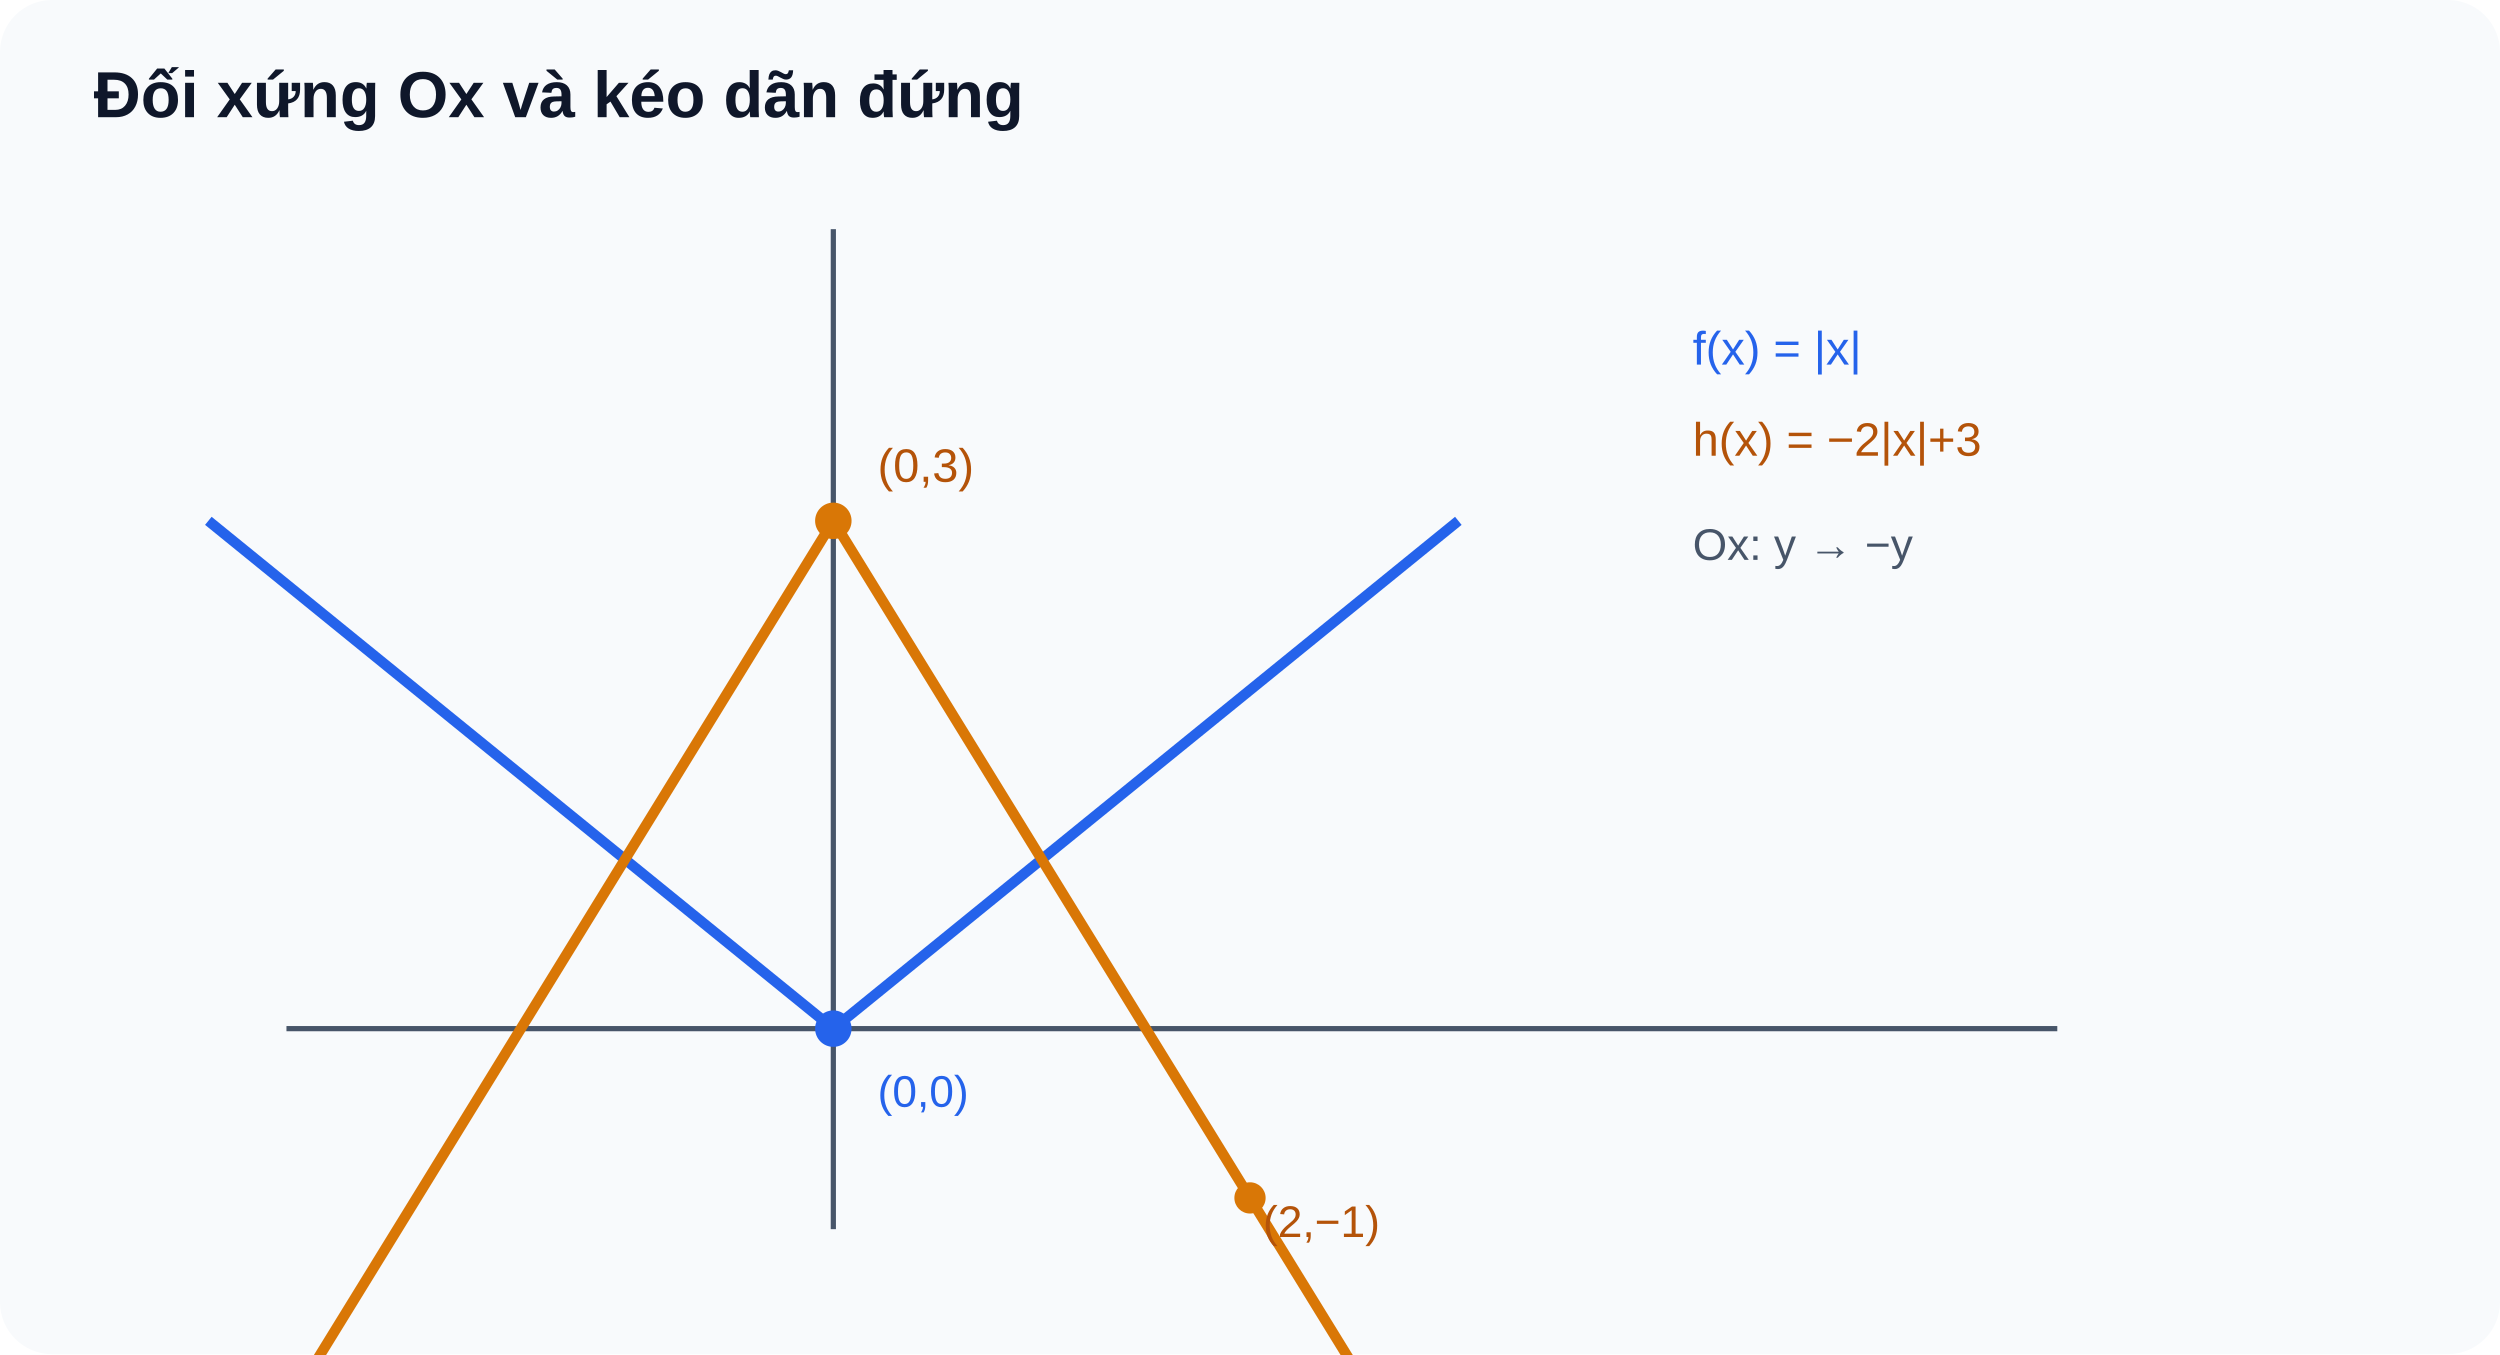
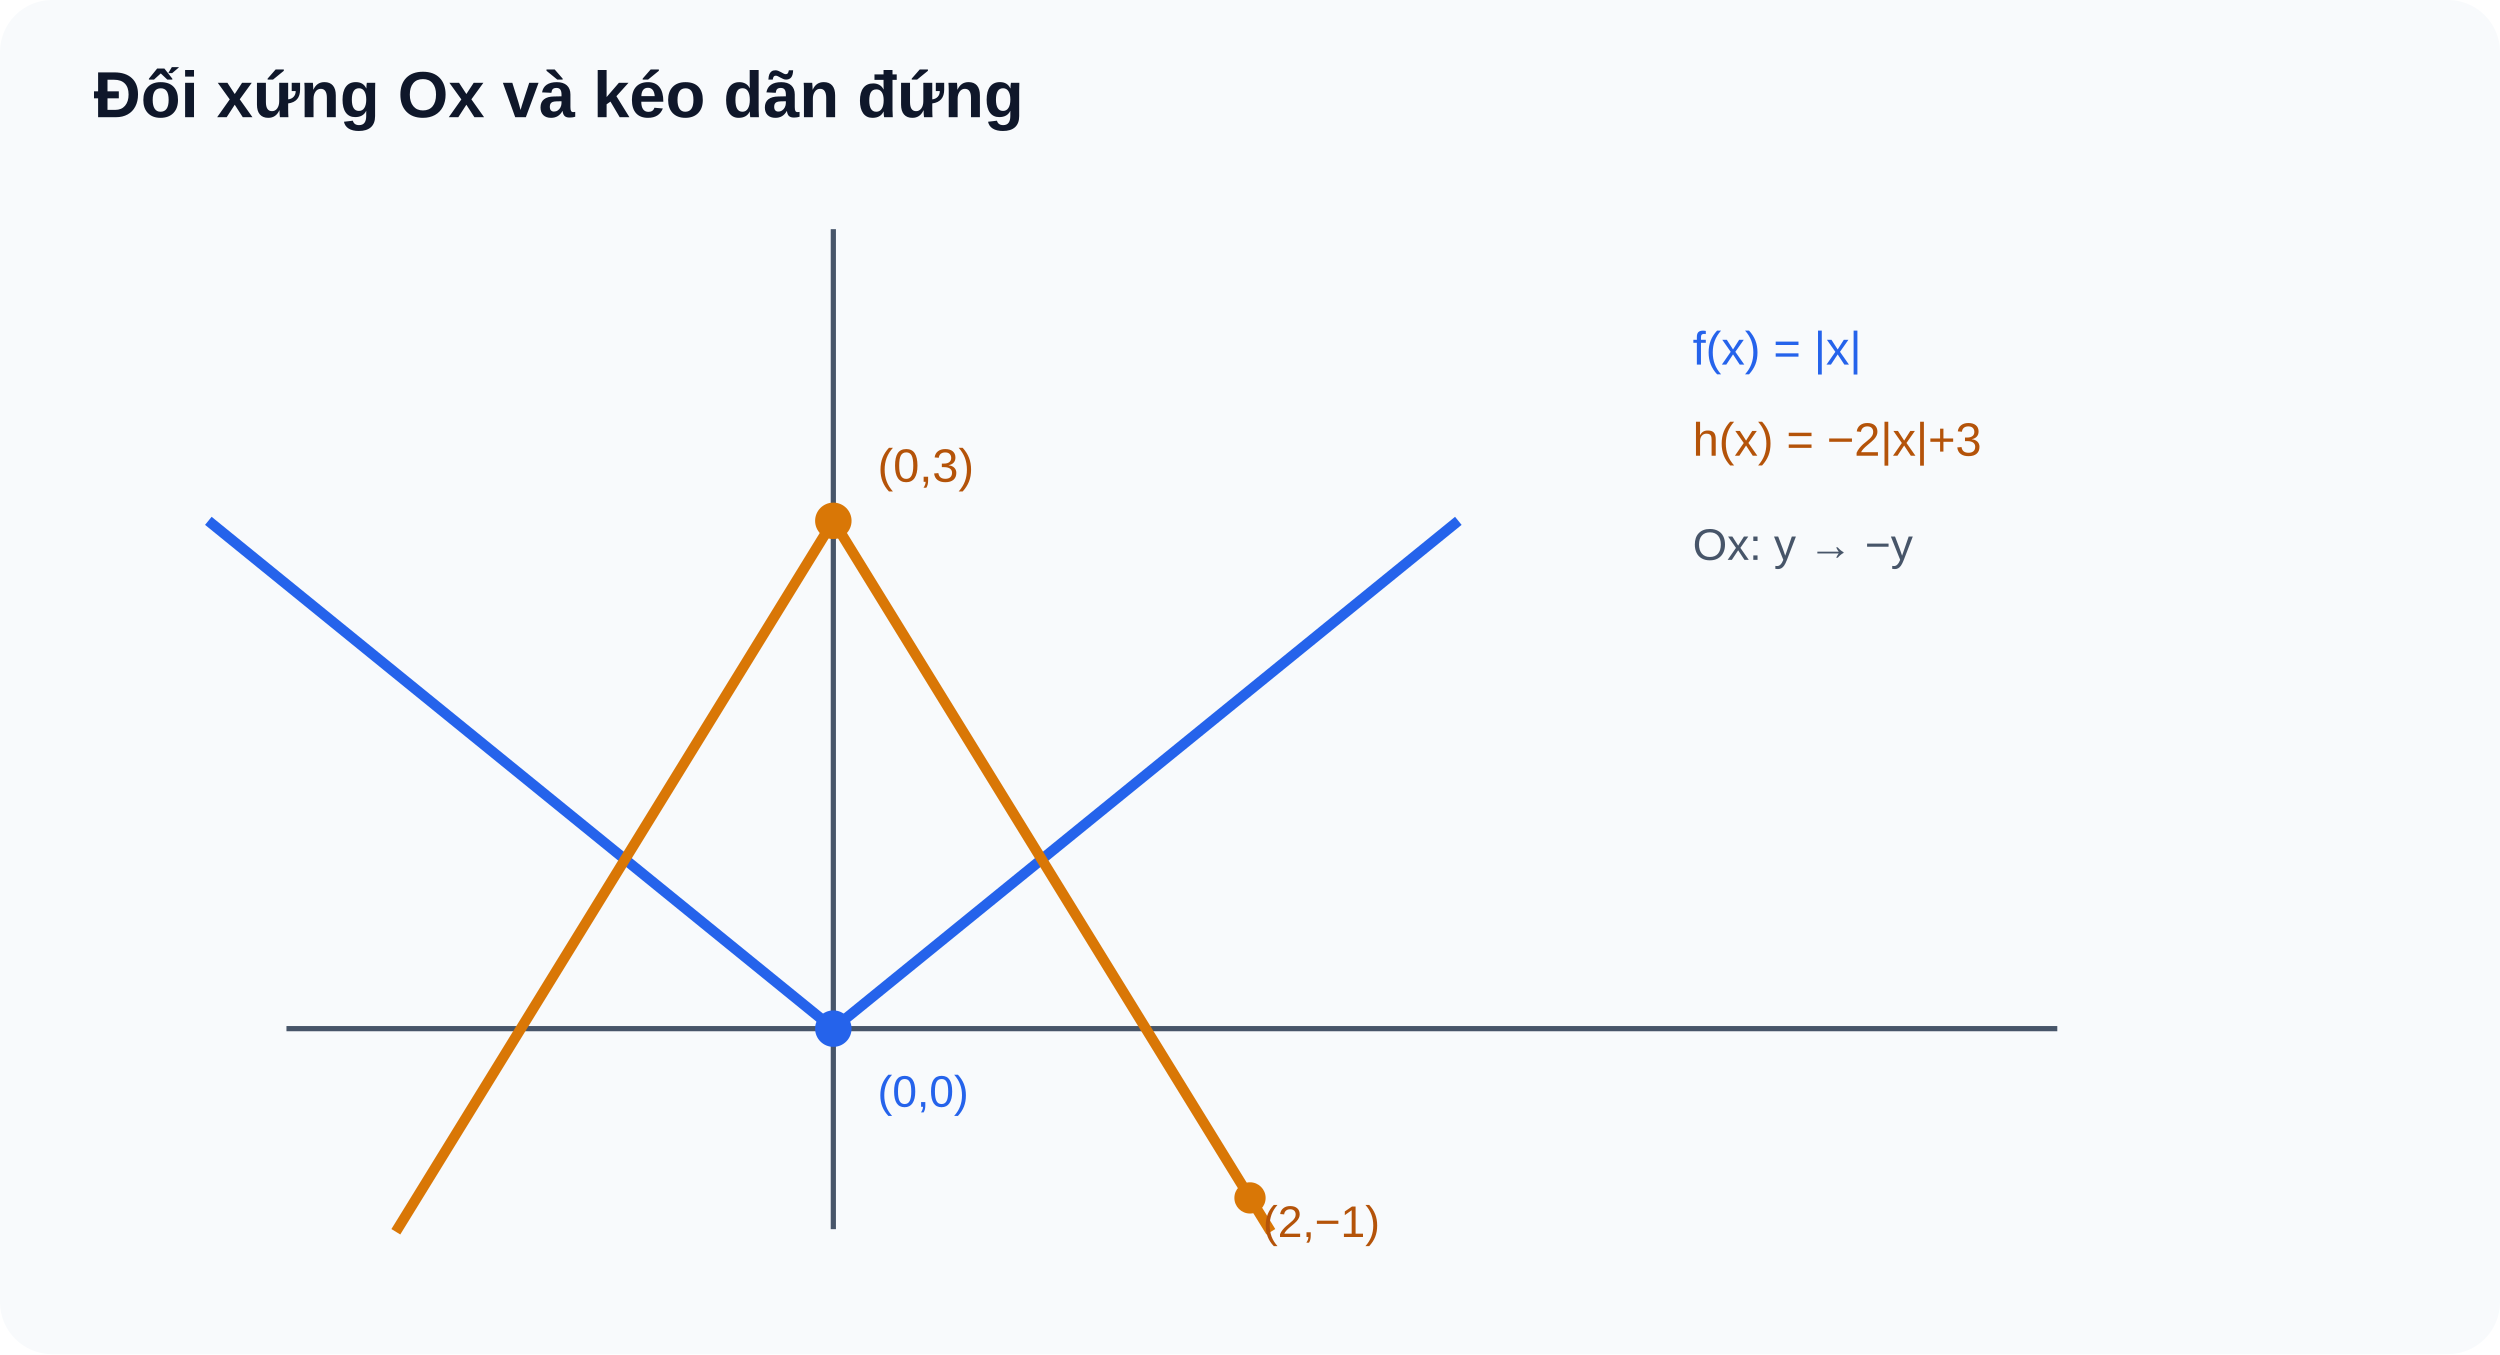
<svg xmlns="http://www.w3.org/2000/svg" viewBox="0 0 960 520" role="img" aria-labelledby="ttl dsc">
  <rect width="960" height="520" rx="20" fill="#f8fafc" />
  <text x="36" y="45" font-size="25" font-family="Arial" font-weight="700" fill="#0f172a">Đối xứng Ox và kéo dãn đứng</text>
  <line x1="110" y1="395" x2="790" y2="395" stroke="#475569" stroke-width="2" />
  <line x1="320" y1="88" x2="320" y2="472" stroke="#475569" stroke-width="2" />
  <polyline points="80.0,200.0 88.0,206.5 96.0,213.0 104.0,219.5 112.0,226.0 120.0,232.5 128.0,239.0 136.0,245.5 144.0,252.0 152.0,258.5 160.0,265.0 168.0,271.5 176.0,278.0 184.0,284.5 192.0,291.0 200.0,297.5 208.0,304.0 216.0,310.5 224.0,317.0 232.0,323.5 240.0,330.0 248.0,336.5 256.0,343.0 264.0,349.5 272.0,356.0 280.0,362.5 288.0,369.0 296.0,375.5 304.0,382.0 312.0,388.5 320.0,395.0 328.0,388.5 336.0,382.0 344.0,375.5 352.0,369.0 360.0,362.5 368.0,356.0 376.0,349.5 384.0,343.0 392.0,336.5 400.0,330.0 408.0,323.5 416.0,317.0 424.0,310.5 432.0,304.0 440.0,297.5 448.0,291.0 456.0,284.5 464.0,278.0 472.0,271.5 480.0,265.0 488.0,258.5 496.0,252.0 504.0,245.5 512.0,239.0 520.0,232.5 528.0,226.0 536.0,219.5 544.0,213.0 552.0,206.5 560.0,200.0" fill="none" stroke="#2563eb" stroke-width="4" />
-   <polyline points="104.0,551.0 112.0,538.0 120.0,525.0 128.0,512.0 136.0,499.0 144.0,486.0 152.0,473.0 160.0,460.0 168.0,447.0 176.0,434.0 184.0,421.0 192.0,408.0 200.0,395.0 208.0,382.0 216.0,369.0 224.0,356.0 232.0,343.0 240.0,330.0 248.0,317.0 256.0,304.0 264.0,291.0 272.0,278.0 280.0,265.0 288.0,252.0 296.0,239.0 304.0,226.0 312.0,213.0 320.0,200.0 328.0,213.0 336.0,226.0 344.0,239.0 352.0,252.0 360.0,265.0 368.0,278.0 376.0,291.0 384.0,304.0 392.0,317.0 400.0,330.0 408.0,343.0 416.0,356.0 424.0,369.0 432.0,382.0 440.0,395.0 448.0,408.0 456.0,421.0 464.0,434.0 472.0,447.0 480.0,460.0 488.0,473.0 496.0,486.0 504.0,499.0 512.0,512.0 520.0,525.0 528.0,538.0 536.0,551.0" fill="none" stroke="#d97706" stroke-width="4" />
+   <polyline points="152.0,473.0 160.0,460.0 168.0,447.0 176.0,434.0 184.0,421.0 192.0,408.0 200.0,395.0 208.0,382.0 216.0,369.0 224.0,356.0 232.0,343.0 240.0,330.0 248.0,317.0 256.0,304.0 264.0,291.0 272.0,278.0 280.0,265.0 288.0,252.0 296.0,239.0 304.0,226.0 312.0,213.0 320.0,200.0 328.0,213.0 336.0,226.0 344.0,239.0 352.0,252.0 360.0,265.0 368.0,278.0 376.0,291.0 384.0,304.0 392.0,317.0 400.0,330.0 408.0,343.0 416.0,356.0 424.0,369.0 432.0,382.0 440.0,395.0 448.0,408.0 456.0,421.0 464.0,434.0 472.0,447.0 480.0,460.0 488.0,473.0" fill="none" stroke="#d97706" stroke-width="4" />
  <circle cx="320" cy="395" r="7" fill="#2563eb" />
  <circle cx="320" cy="200" r="7" fill="#d97706" />
  <circle cx="480" cy="460" r="6" fill="#d97706" />
  <text x="337" y="185" font-family="Arial" font-size="18" fill="#b45309">(0,3)</text>
  <text x="337" y="425" font-family="Arial" font-size="17" fill="#2563eb">(0,0)</text>
  <text x="485" y="475" font-family="Arial" font-size="17" fill="#b45309">(2,−1)</text>
  <text x="650" y="140" font-family="Arial" font-size="18" fill="#2563eb">f(x) = |x|</text>
  <text x="650" y="175" font-family="Arial" font-size="18" fill="#b45309">h(x) = −2|x|+3</text>
  <text x="650" y="215" font-family="Arial" font-size="17" fill="#475569">Ox: y → −y</text>
</svg>
